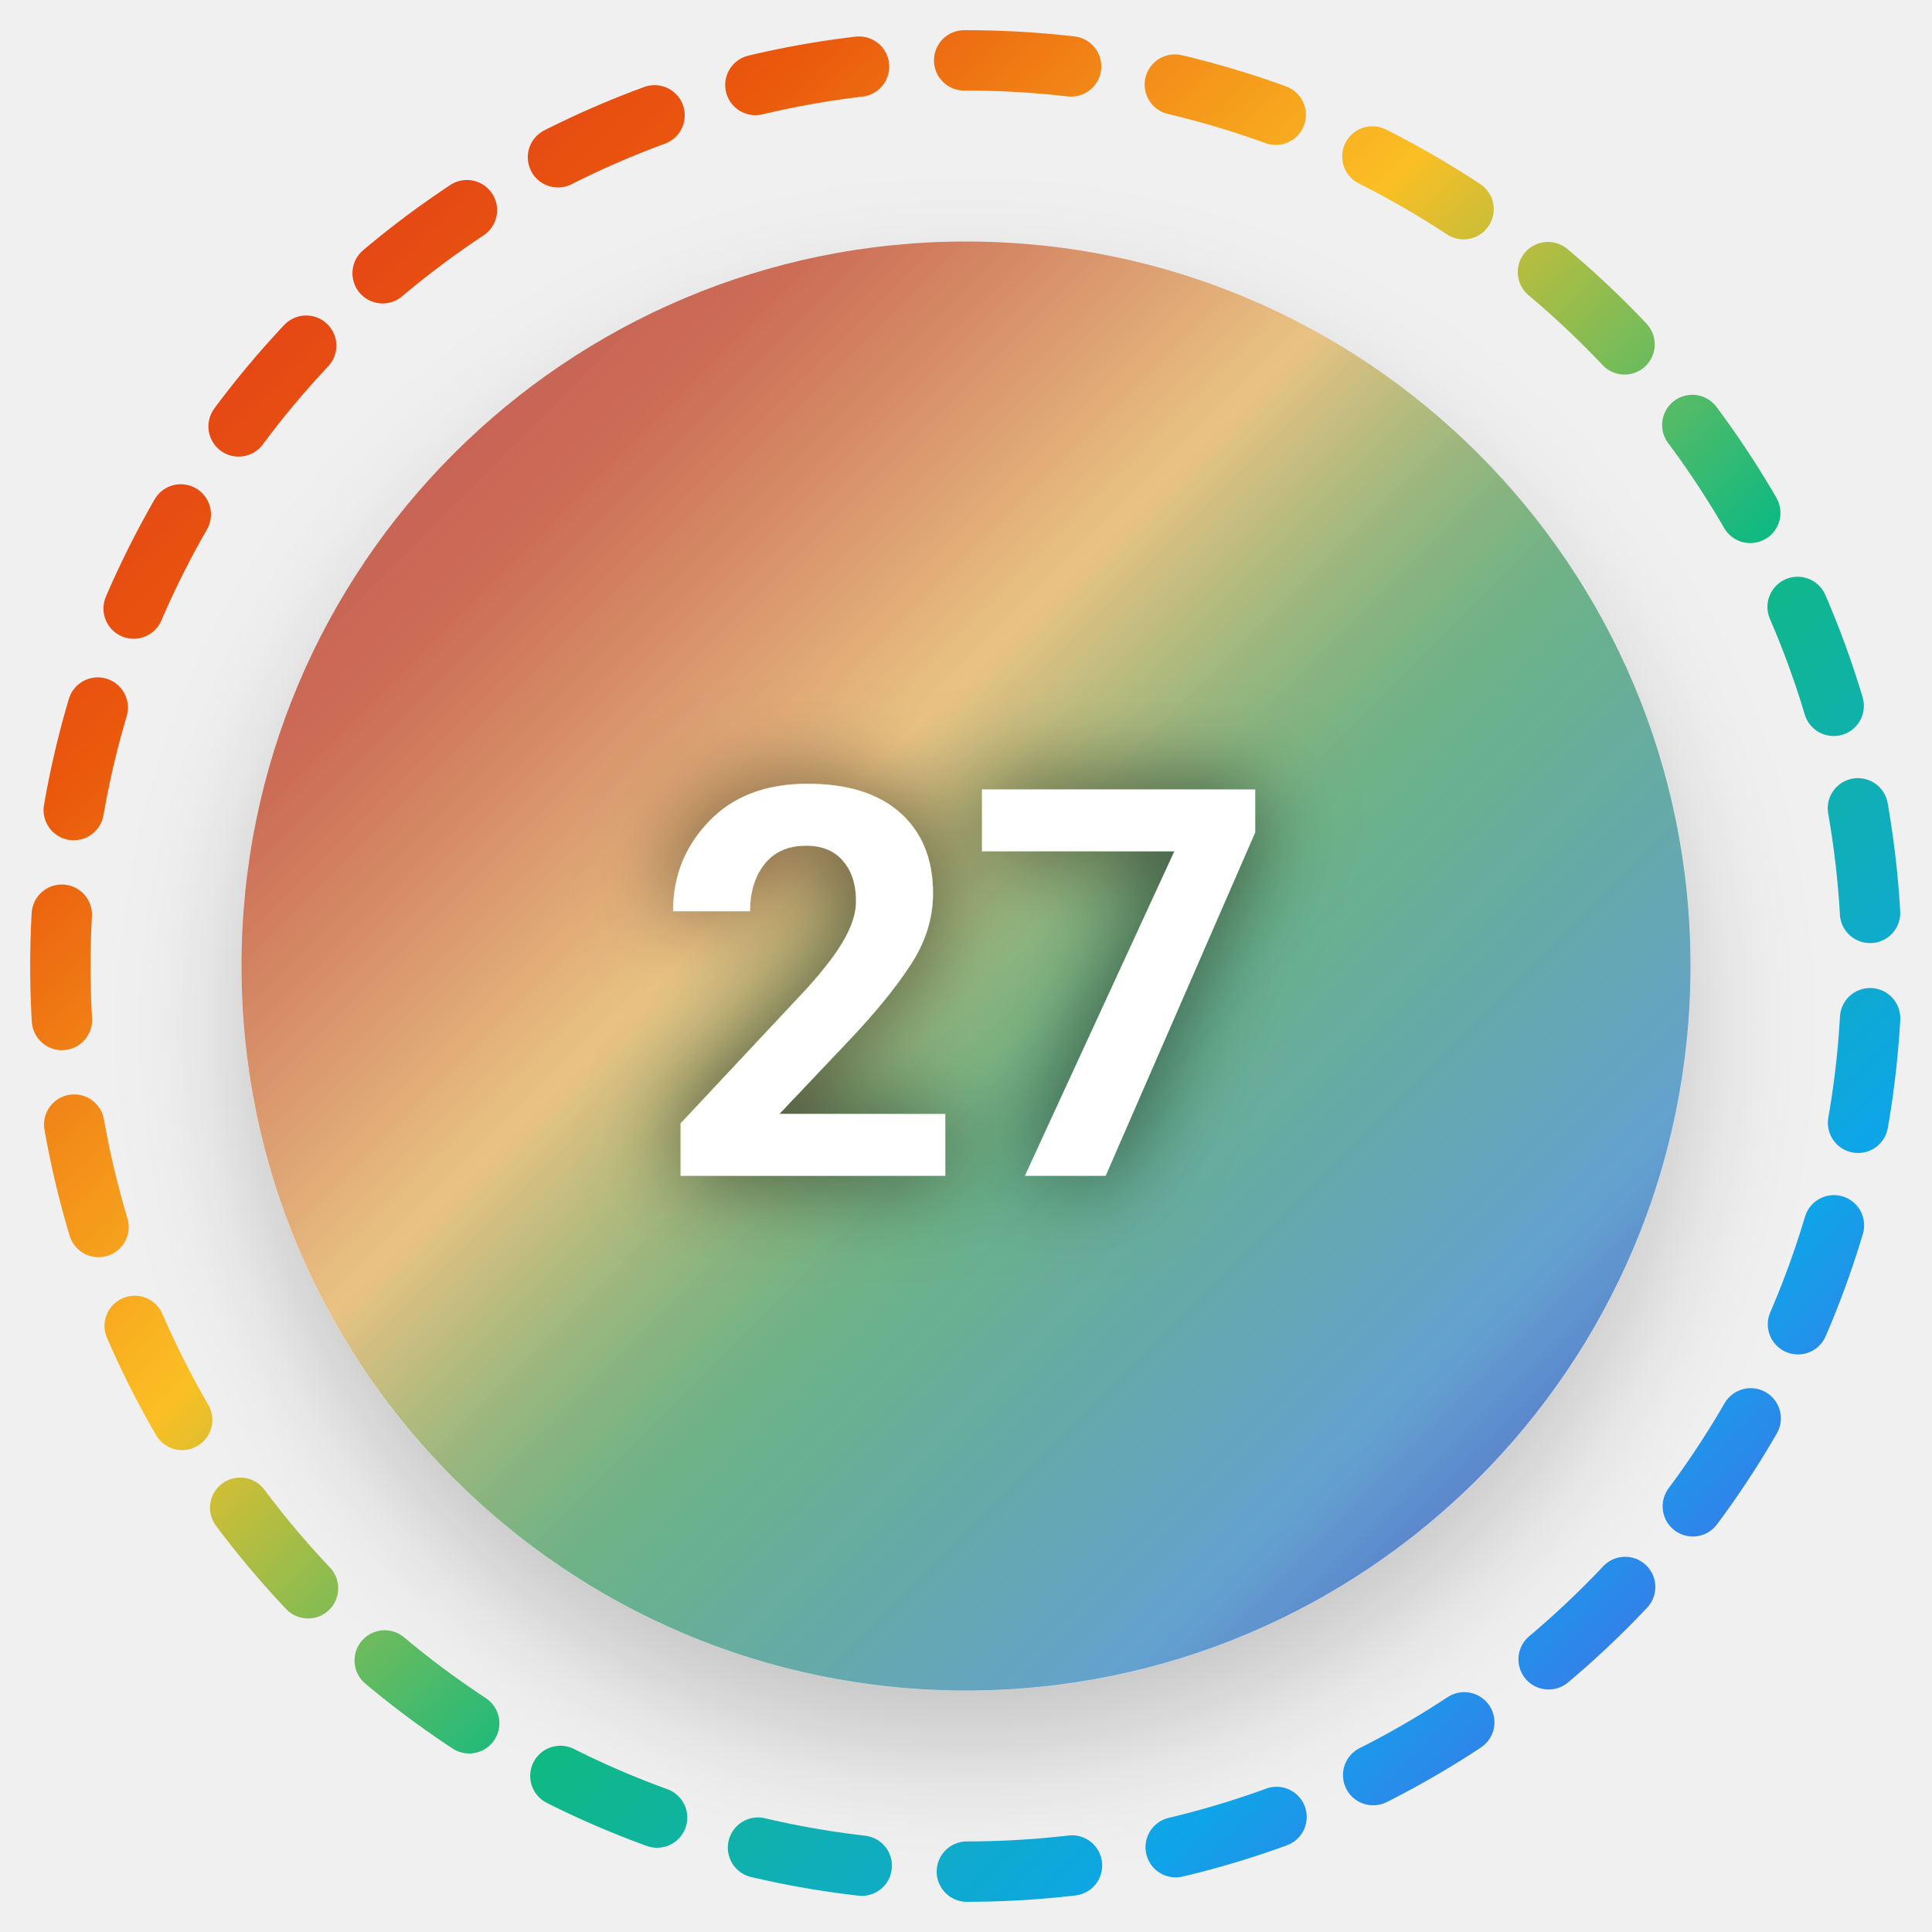
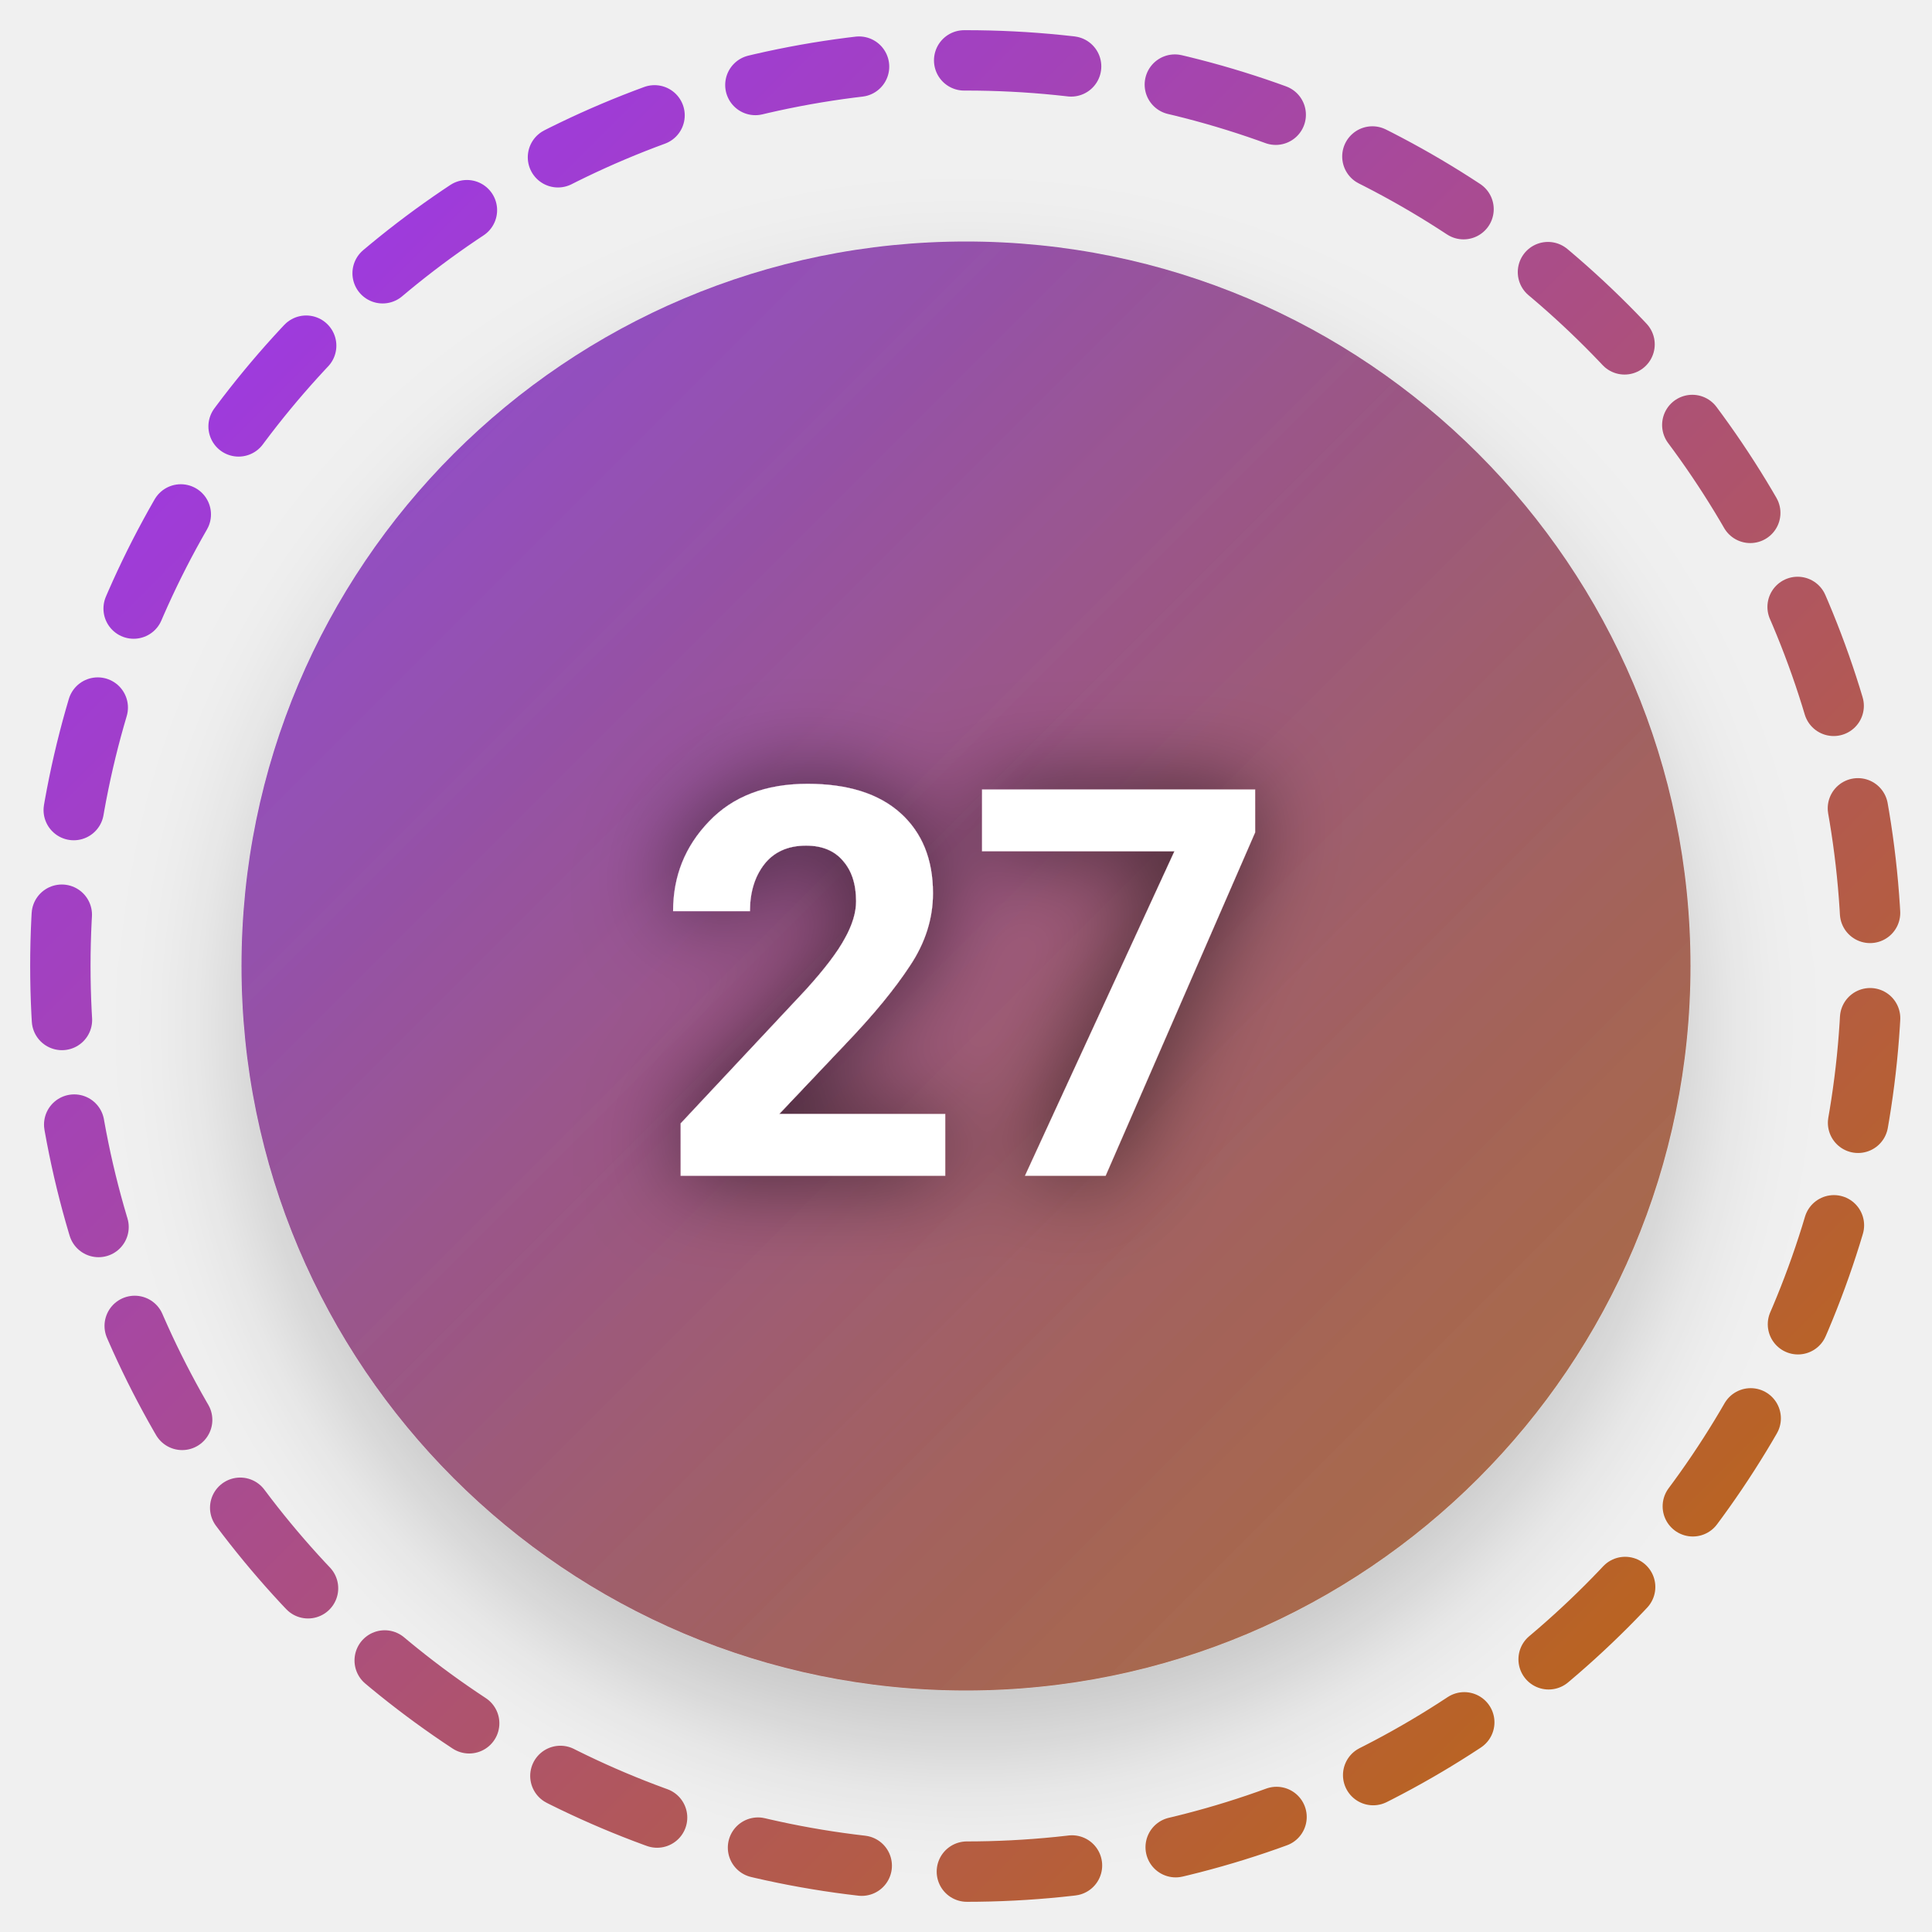
<svg xmlns="http://www.w3.org/2000/svg" width="64" height="64" viewBox="0 0 64 64" role="img" aria-label="Level 27">
  <defs>
    <linearGradient id="ring" x1="0" y1="0" x2="1" y2="1">
      <stop offset="0%" stop-color="#B87333" />
      <stop offset="100%" stop-color="#D18E52" />
    </linearGradient>
    <linearGradient id="inner" x1="0" y1="0" x2="1" y2="1">
-       <stop offset="0%" stop-color="#dc2626" />
-       <stop offset="20%" stop-color="#ea580c" />
-       <stop offset="40%" stop-color="#fbbf24" />
-       <stop offset="60%" stop-color="#10b981" />
-       <stop offset="80%" stop-color="#0ea5e9" />
-       <stop offset="100%" stop-color="#7c3aed" />
+       <stop offset="0%" stop-color="#9933ff" />
+       <stop offset="100%" stop-color="#be6b00" />
    </linearGradient>
    <filter id="shadow" x="-20%" y="-20%" width="140%" height="140%">
      <feDropShadow dx="0" dy="2" stdDeviation="2" flood-color="#000" flood-opacity=".18" />
    </filter>
    <filter id="saturation" x="-20%" y="-20%" width="140%" height="140%">
-       <feColorMatrix type="saturate" values="0.62" />
+       <feColorMatrix type="saturate" values="0.7" />
    </filter>
    <filter id="text-shadow" x="-50%" y="-50%" width="200%" height="200%">
      <feDropShadow dx="0" dy="0" stdDeviation="1.5" flood-color="#000" flood-opacity="0.6" />
    </filter>
  </defs>
  <g filter="url(#shadow)">
    <circle cx="32" cy="32" r="24" fill="url(#inner)" filter="url(#saturation)" />
  </g>
  <text x="32" y="34" font-family="'Segoe UI', 'Roboto', 'Helvetica Neue', Arial, sans-serif" font-size="150%" font-weight="700" text-anchor="middle" dominant-baseline="middle" fill="#ffffff" filter="url(#text-shadow)">27
    </text>
  <path d="M 32 2 A 30 30 0 1 1 31.999 2" fill="none" stroke="url(#inner)" stroke-width="2" stroke-linecap="round" stroke-dasharray="3.49 3.49" />
</svg>
